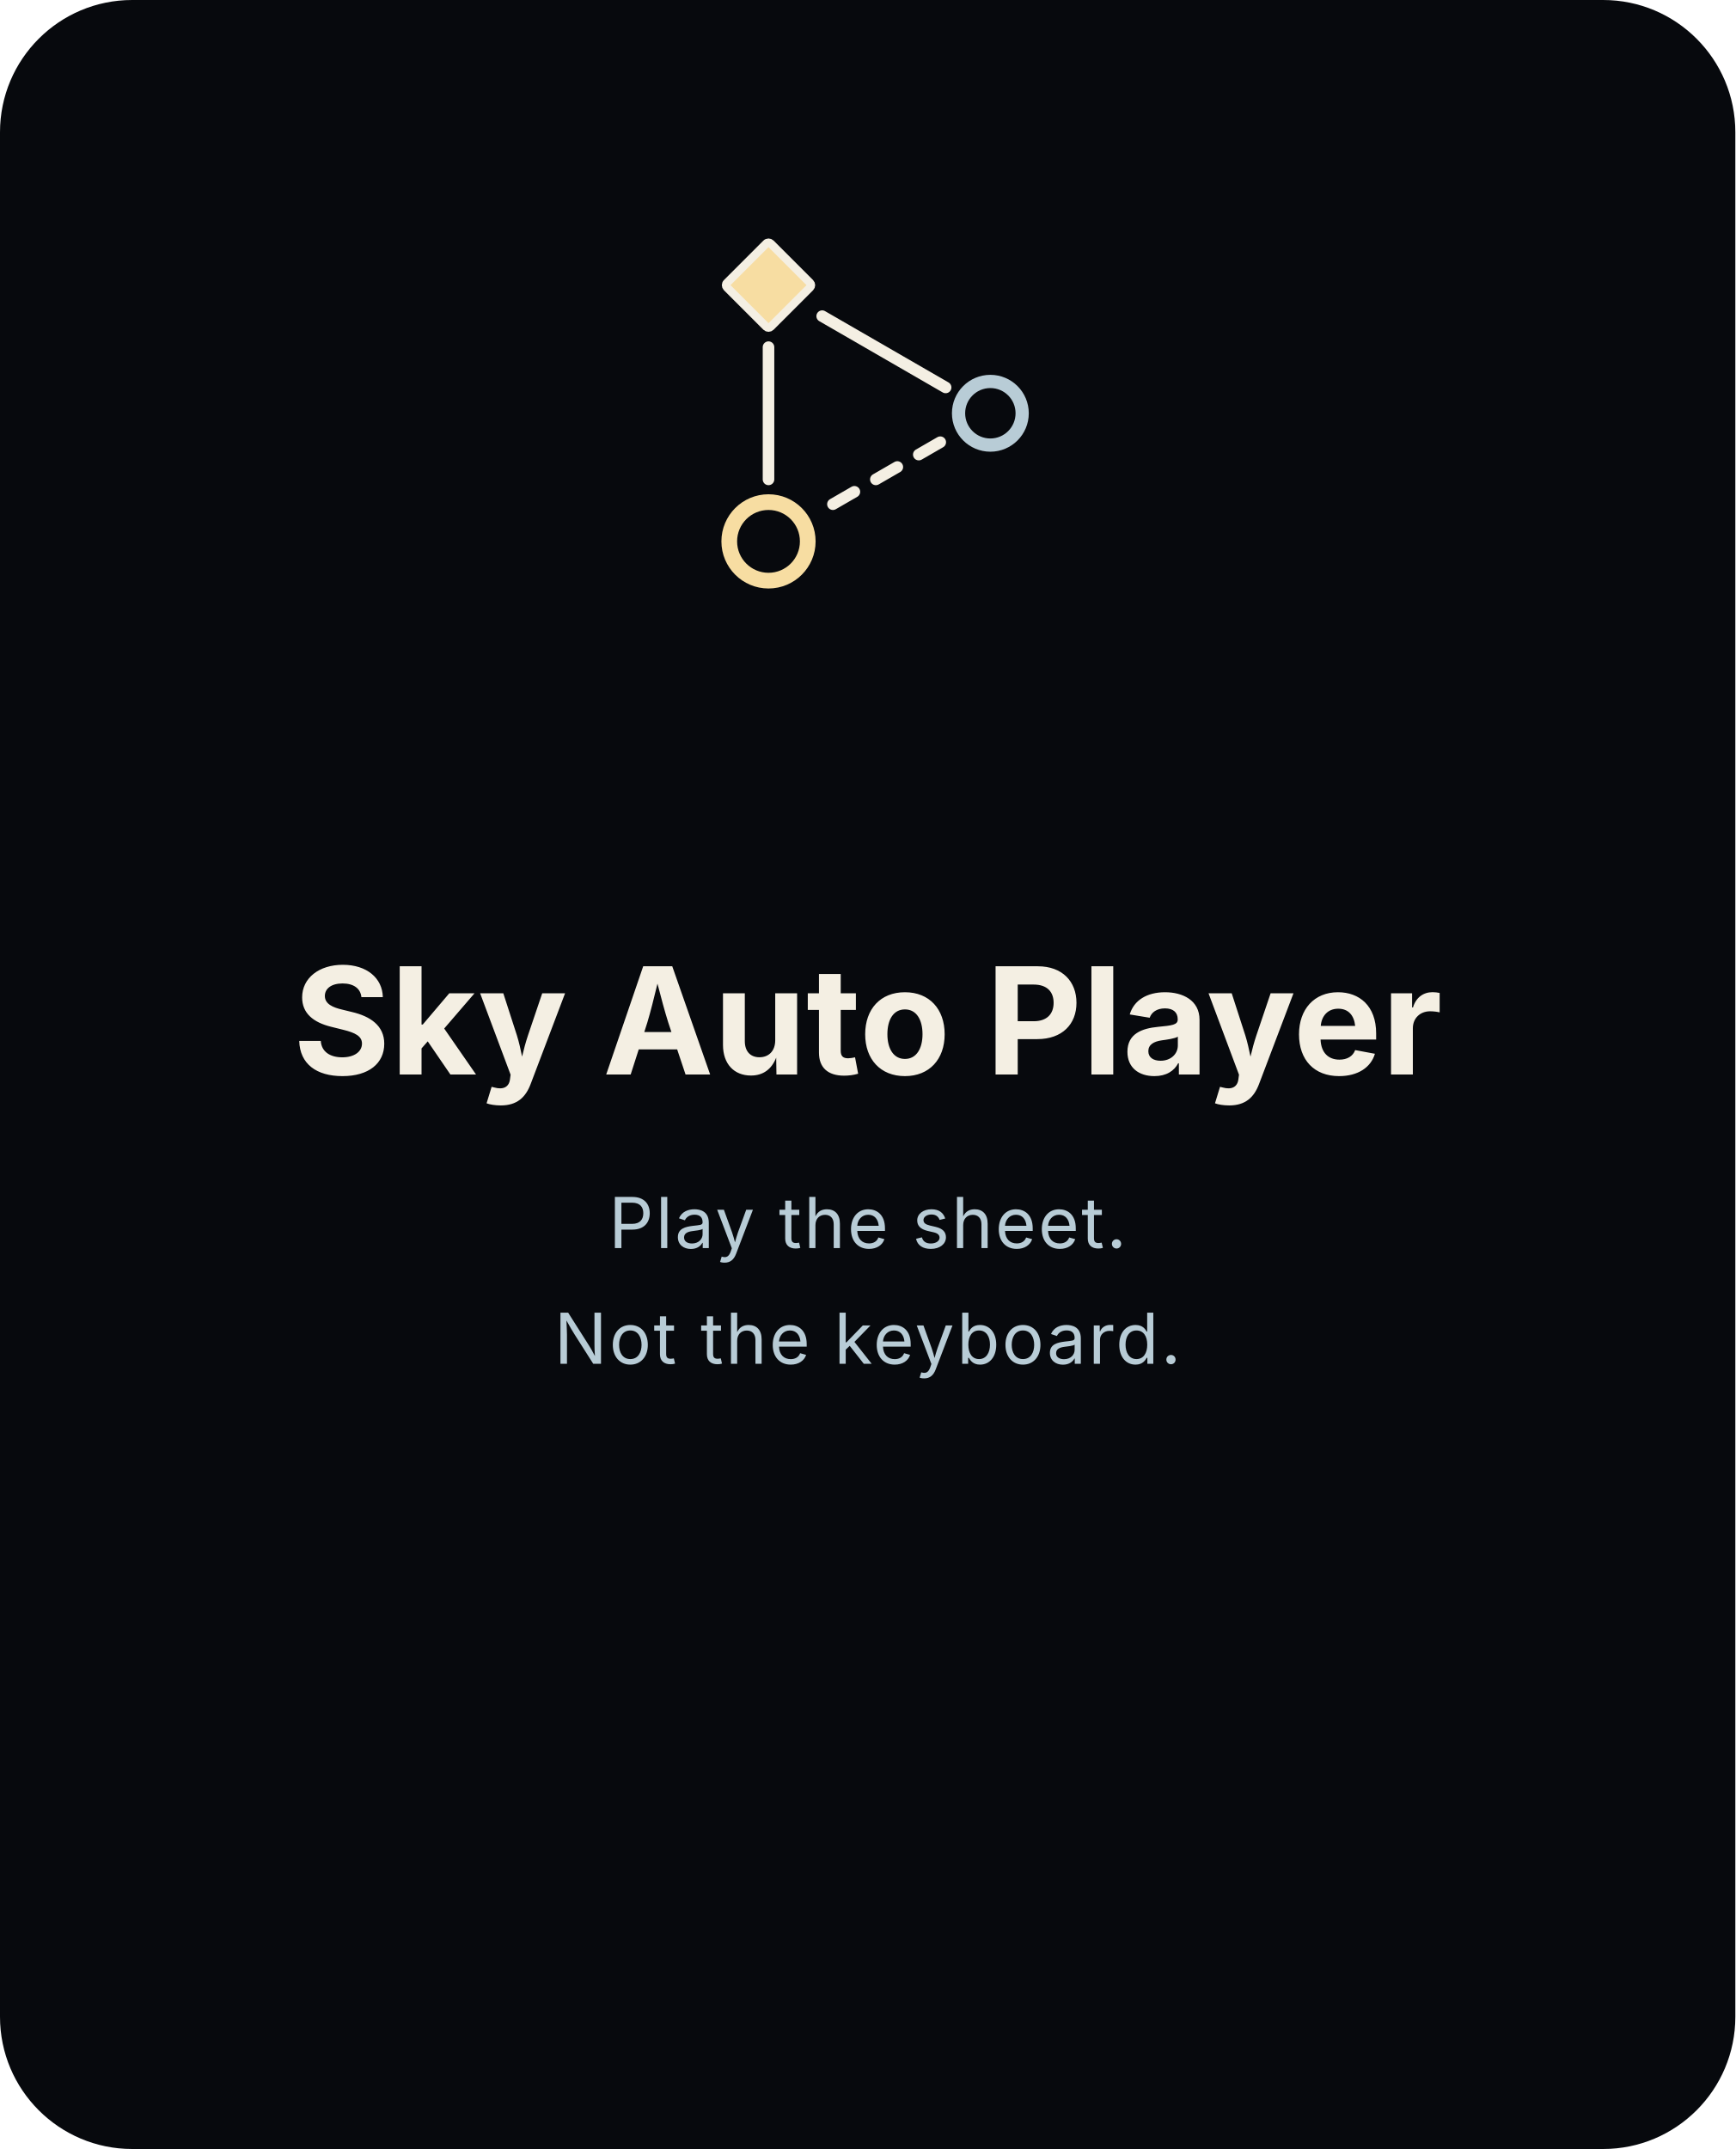
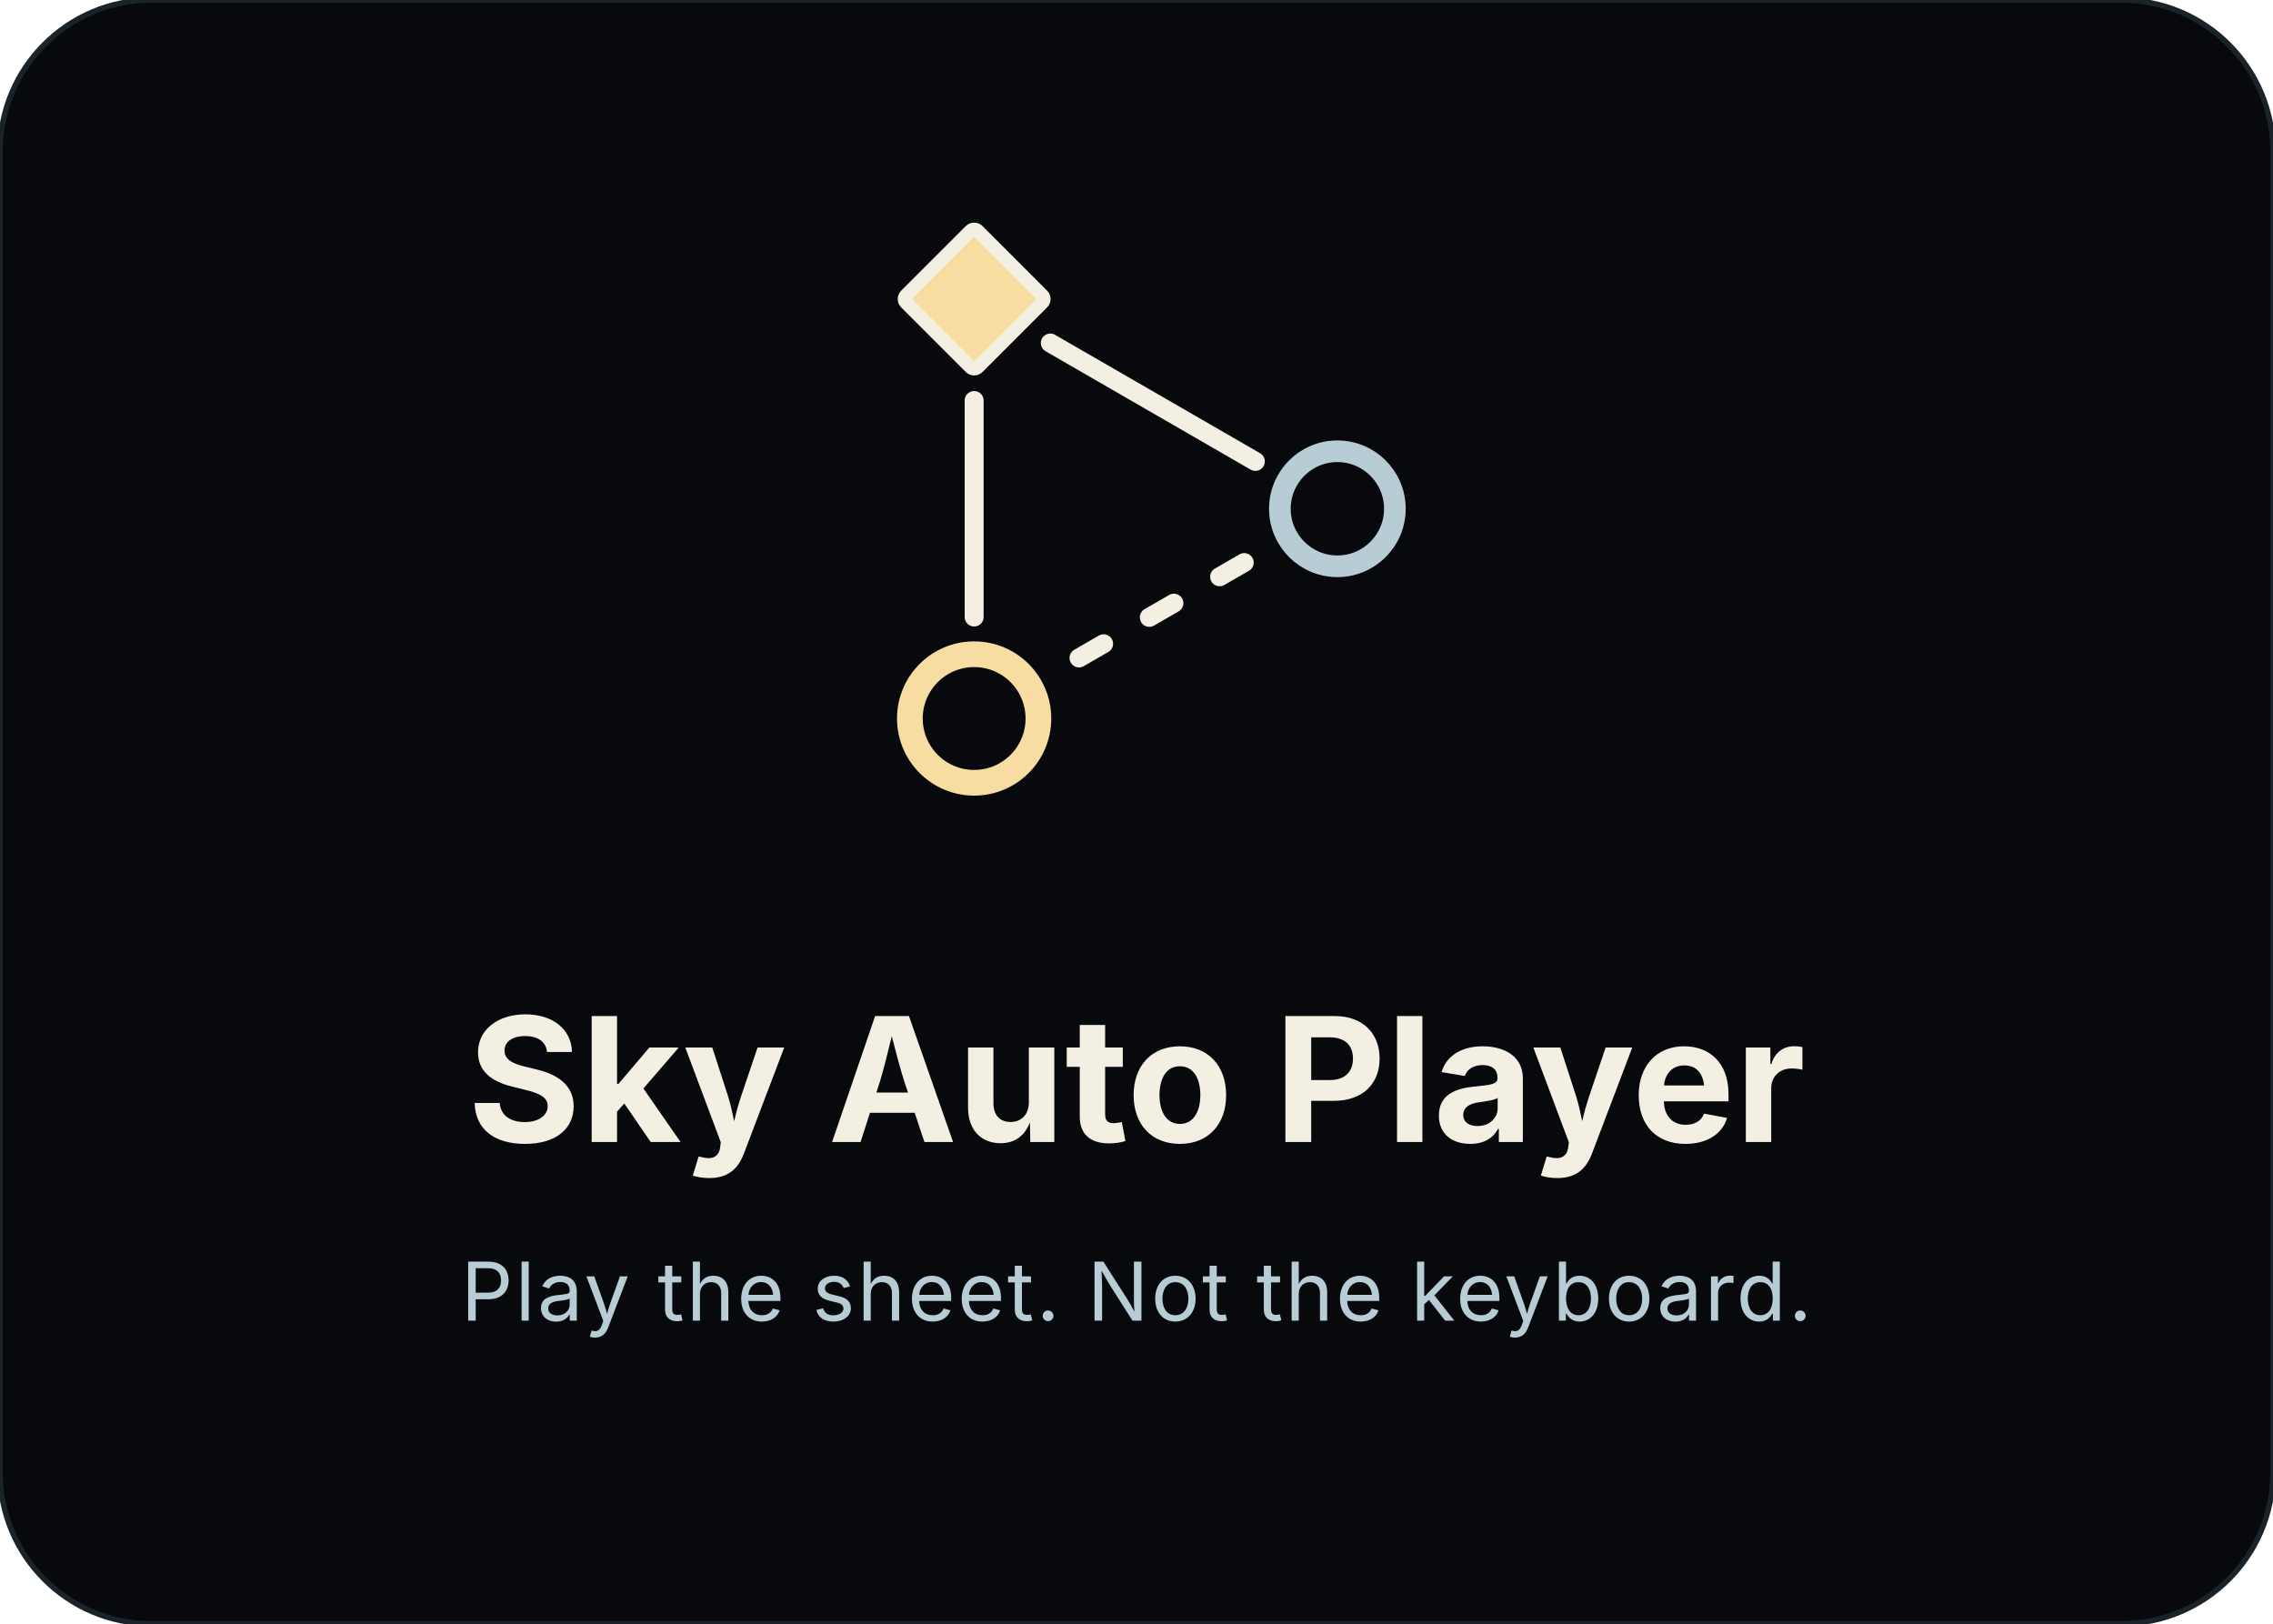
- <svg xmlns="http://www.w3.org/2000/svg" viewBox="0 0 420 520" role="img" aria-labelledby="title desc">
-   <rect width="420" height="520" rx="32" fill="#07090D" />
-   <g transform="translate(146 36)">
+ <svg xmlns="http://www.w3.org/2000/svg" viewBox="0 0 420 300" role="img" aria-labelledby="title desc">
+   <rect width="420" height="300" rx="28" fill="#07090D" stroke="#1A222A" stroke-width="1" />
+   <g transform="translate(130 14) scale(1.25)">
    <line x1="40" y1="48" x2="40" y2="80" stroke="#F4EFE3" stroke-width="2.8" stroke-linecap="round" />
-     <line x1="52.99" y1="40.5" x2="82.868" y2="57.75" stroke="#F4EFE3" stroke-width="2.8" stroke-linecap="round" />
-     <line x1="55.589" y1="86" x2="60.785" y2="83" stroke="#F4EFE3" stroke-width="2.8" stroke-linecap="round" />
-     <line x1="65.981" y1="80" x2="71.177" y2="77" stroke="#F4EFE3" stroke-width="2.8" stroke-linecap="round" />
-     <line x1="76.373" y1="74" x2="81.569" y2="71" stroke="#F4EFE3" stroke-width="2.8" stroke-linecap="round" />
+     <line x1="51.258" y1="39.5" x2="81.569" y2="57" stroke="#F4EFE3" stroke-width="2.8" stroke-linecap="round" />
+     <line x1="55.502" y1="86.05" x2="59.139" y2="83.95" stroke="#F4EFE3" stroke-width="2.8" stroke-linecap="round" />
+     <line x1="65.894" y1="80.05" x2="69.531" y2="77.95" stroke="#F4EFE3" stroke-width="2.8" stroke-linecap="round" />
+     <line x1="76.287" y1="74.05" x2="79.924" y2="71.95" stroke="#F4EFE3" stroke-width="2.8" stroke-linecap="round" />
    <rect x="32.5" y="25.5" width="15" height="15" rx="0.75" transform="rotate(45 40 33)" fill="#F7DDA2" stroke="#F4EFE3" stroke-width="2" />
    <circle cx="40" cy="95" r="9.5" fill="#07090D" stroke="#F7DDA2" stroke-width="3.8" />
-     <circle cx="93.694" cy="64" r="7.7" fill="#07090D" stroke="#B8CCD6" stroke-width="3.2" />
+     <circle cx="93.694" cy="64" r="8.5" fill="#07090D" stroke="#B8CCD6" stroke-width="3.2" />
  </g>
-   <text x="210" y="260" text-anchor="middle" fill="#F4EFE3" font-family="Inter, Segoe UI, sans-serif" font-size="36" font-weight="650">Sky Auto Player</text>
-   <text x="210" y="302" text-anchor="middle" fill="#B8CCD6" font-family="Inter, Segoe UI, sans-serif" font-size="17" letter-spacing="0.03em">Play the sheet.</text>
-   <text x="210" y="330" text-anchor="middle" fill="#B8CCD6" font-family="Inter, Segoe UI, sans-serif" font-size="17" letter-spacing="0.03em">Not the keyboard.</text>
+   <text x="210" y="211" text-anchor="middle" fill="#F4EFE3" font-family="Inter, Segoe UI, sans-serif" font-size="32" font-weight="650">Sky Auto Player</text>
+   <text x="210" y="244" text-anchor="middle" fill="#B8CCD6" font-family="Inter, Segoe UI, sans-serif" font-size="15" letter-spacing="0.03em">Play the sheet. Not the keyboard.</text>
</svg>
